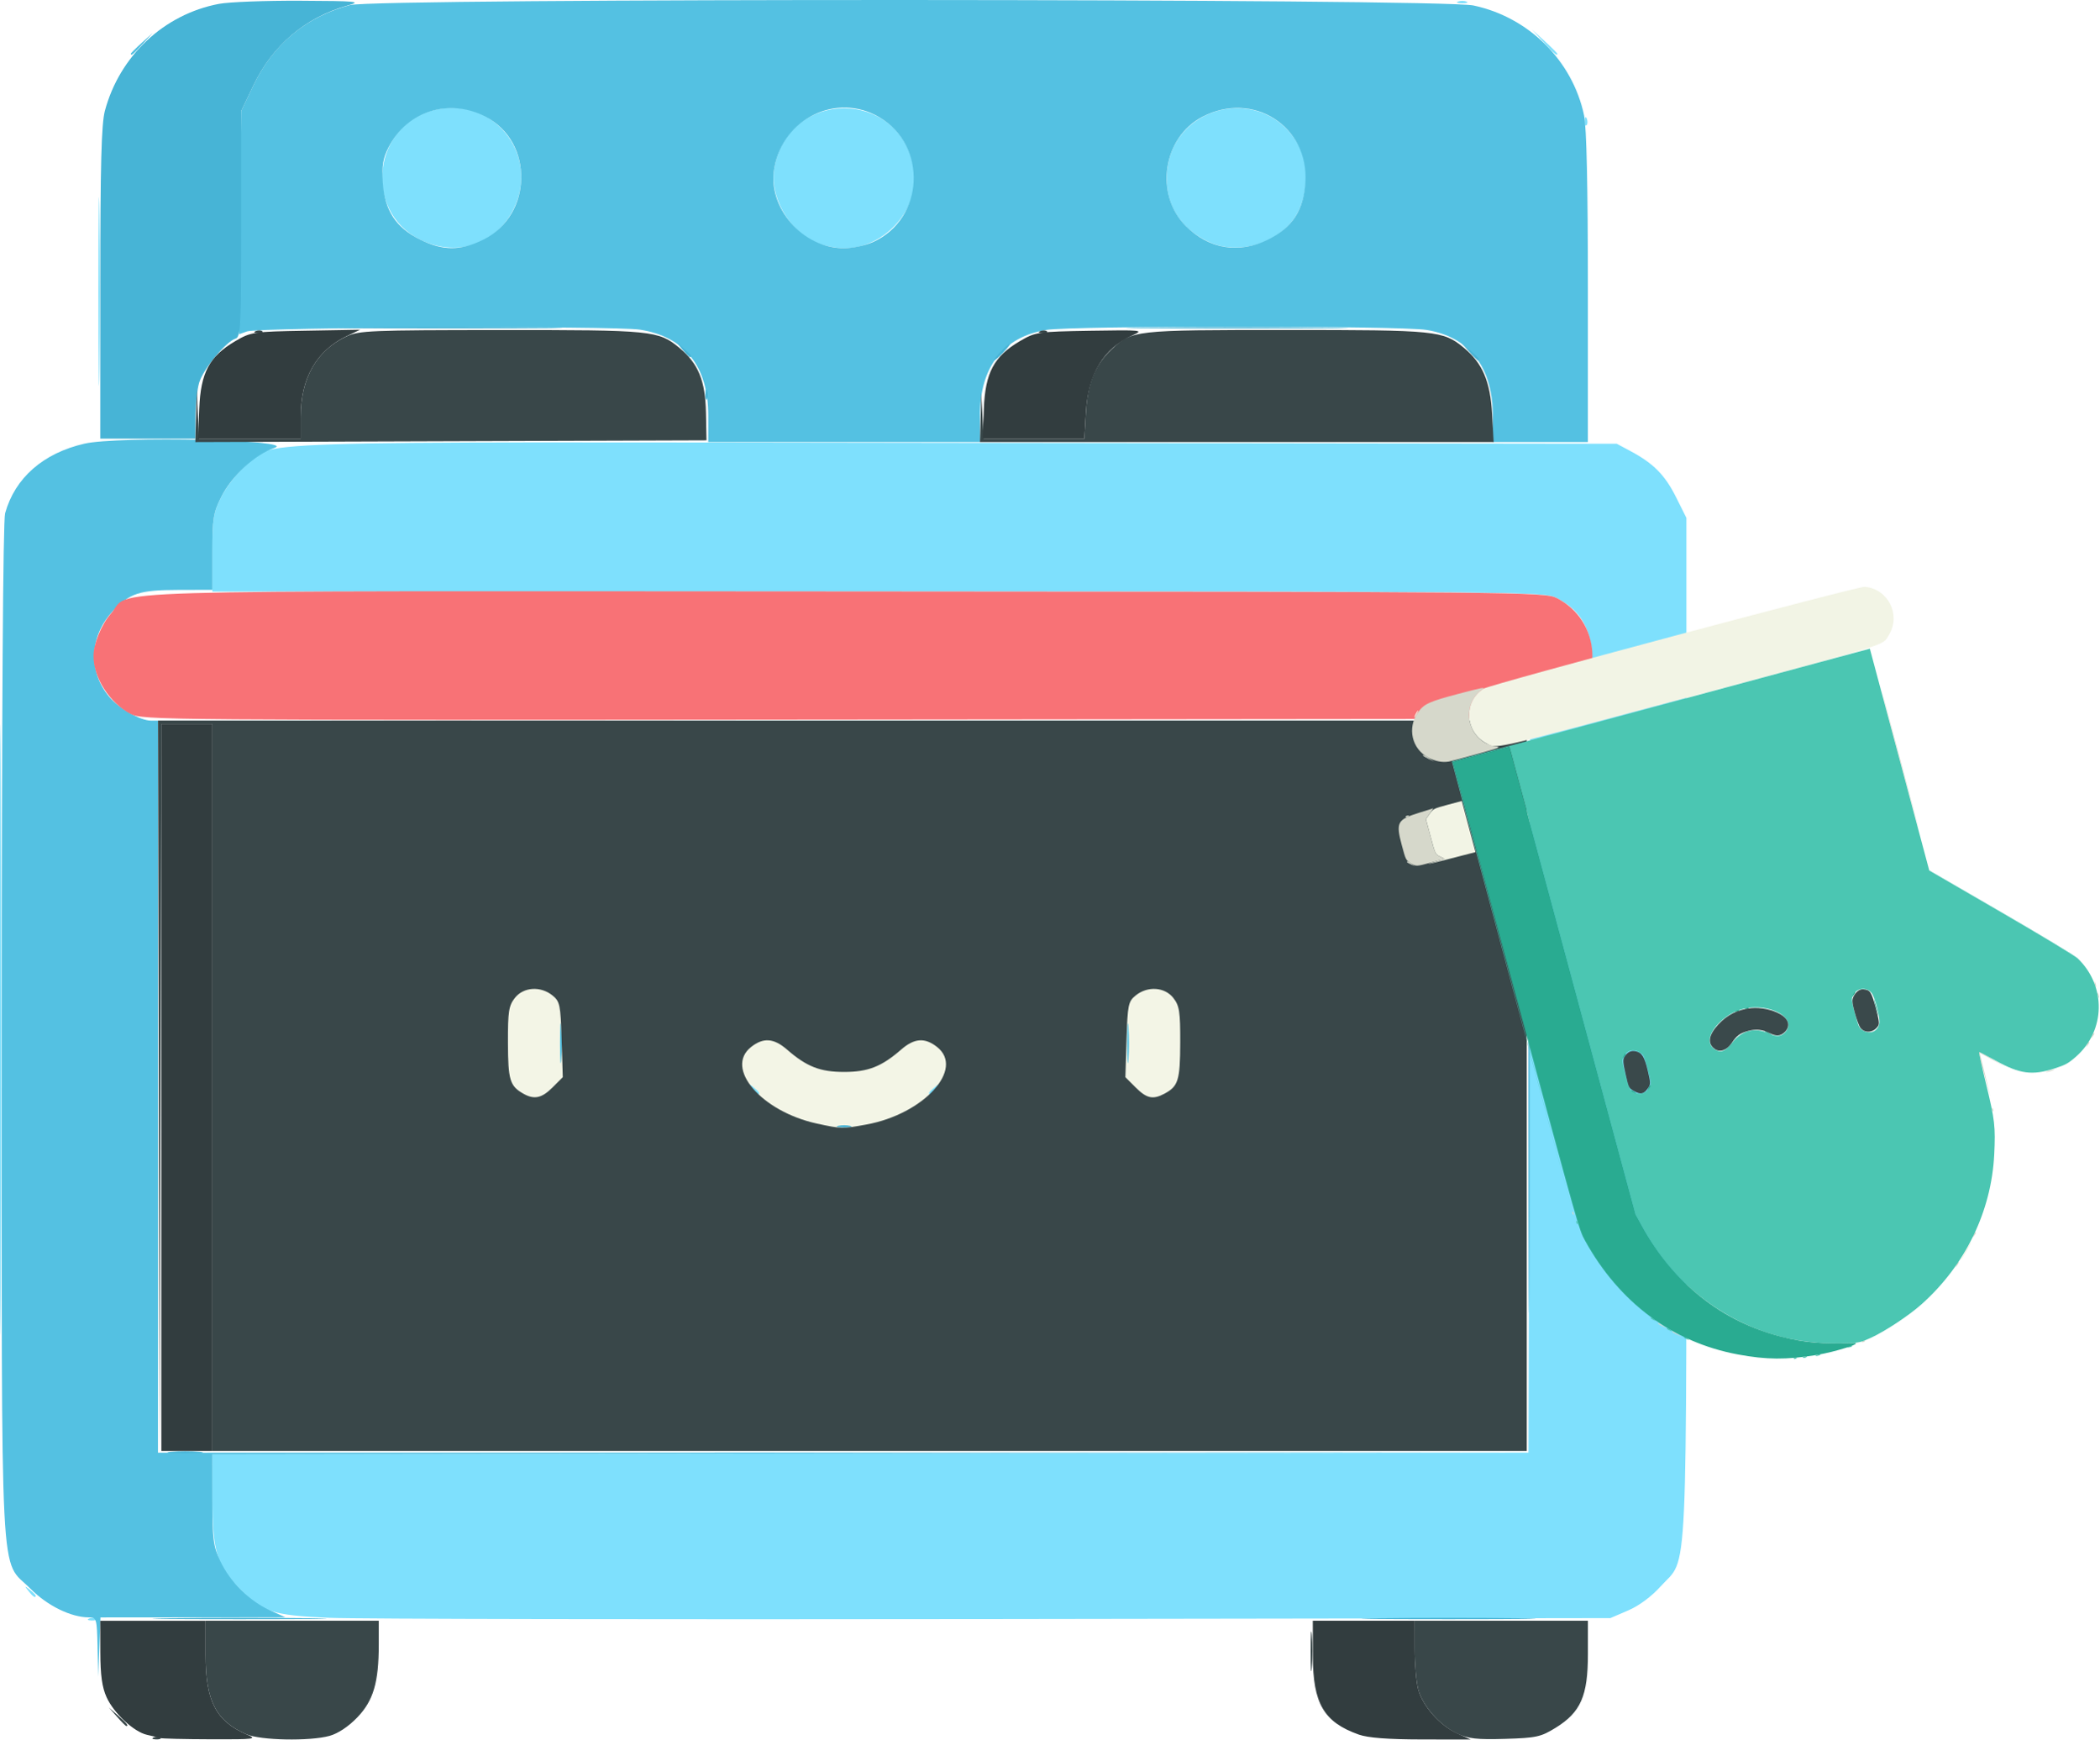
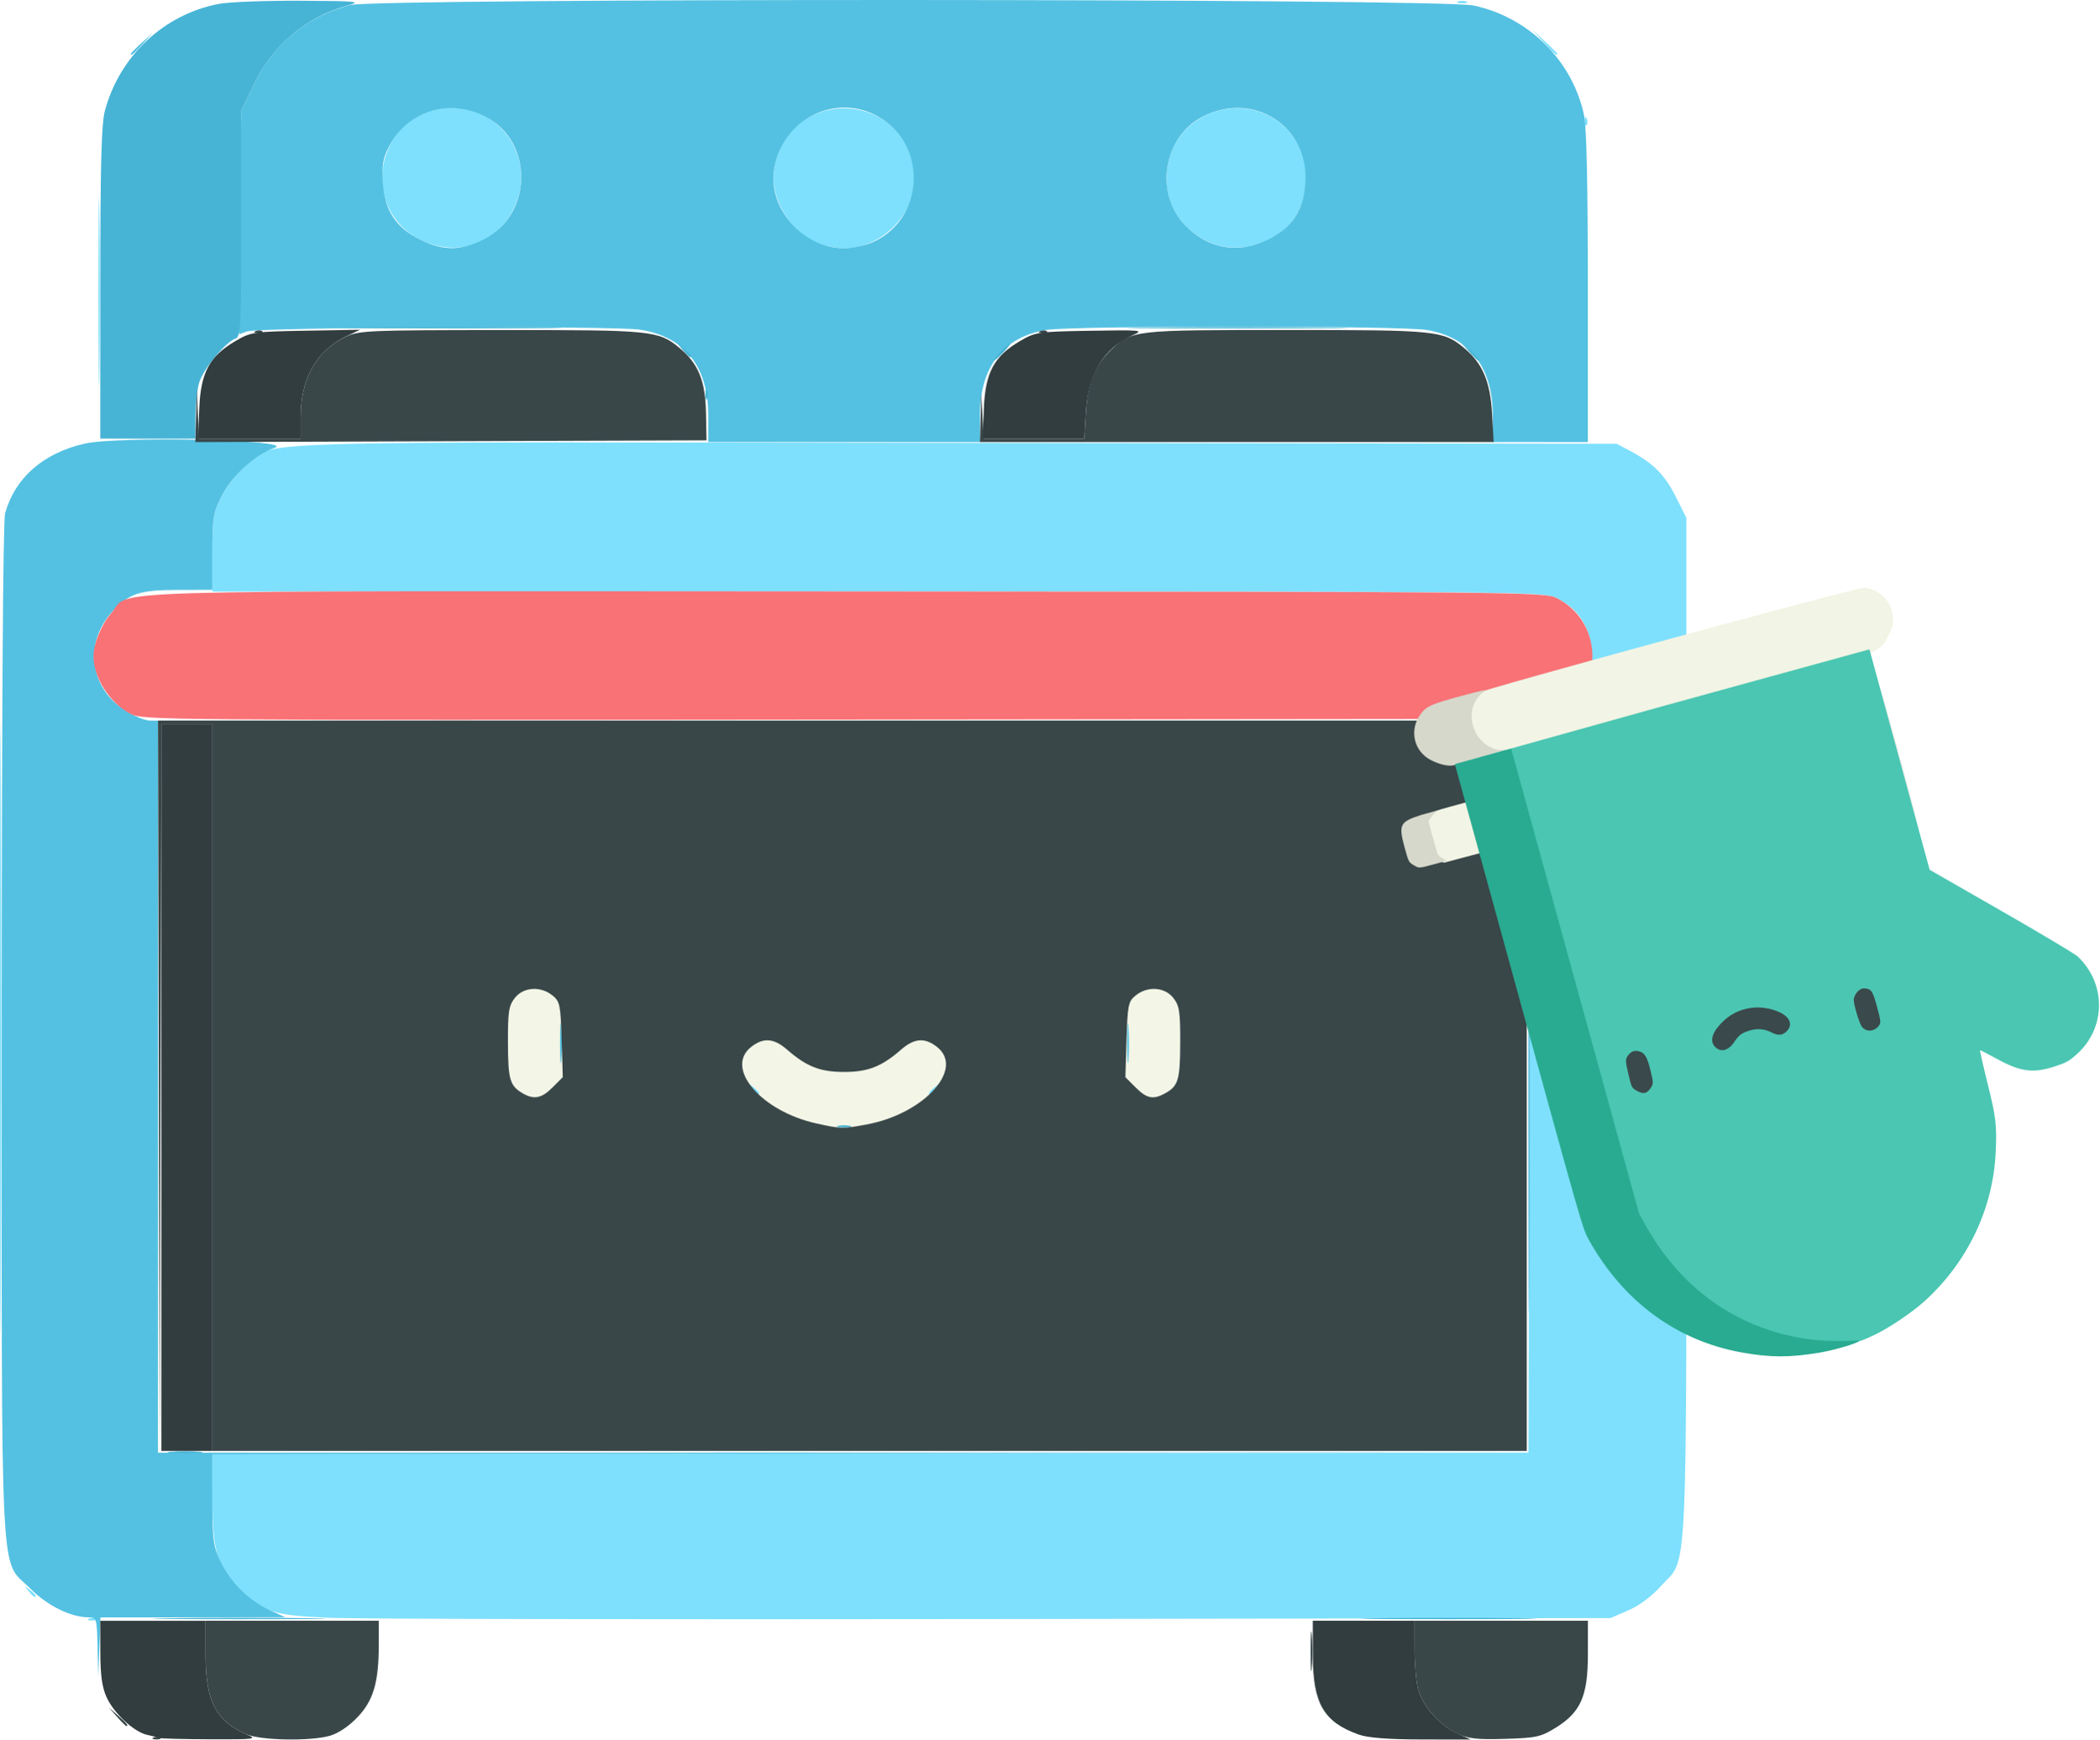
<svg xmlns="http://www.w3.org/2000/svg" width="163.522mm" height="135.49mm" viewBox="0 0 163.522 135.49" version="1.1" id="svg4904">
  <defs id="defs4901" />
  <g id="layer1" transform="translate(1.2363,-104.7843)">
    <g id="g16763" transform="translate(216.0836,24.23314)">
      <rect style="fill:#f3f5e6;fill-opacity:1;stroke-width:0.173" id="rect16899" width="73.144" height="38.02" x="-190.885" y="142.323" />
      <path style="fill:#7ee0fd;stroke-width:0.265" d="m -210.355,206.612 c 0.191,-0.076 0.419,-0.067 0.507,0.021 0.088,0.088 -0.068,0.15 -0.347,0.139 -0.308,-0.013 -0.371,-0.075 -0.16,-0.16 z m 18.703,-0.049 c -4.456,-0.19 -5.258,-0.455 -7.063,-2.328 -1.719,-1.783 -2.053,-2.903 -2.059,-6.901 l -0.006,-3.505 51.263,-0.067 51.263,-0.067 0.067,-28.476 0.067,-28.476 0.854,-0.171 c 2.795,-0.559 4.527,-3.432 3.788,-6.282 -0.385,-1.485 -1.16,-2.433 -2.583,-3.163 -0.955,-0.49 -2.386,-0.503 -52.851,-0.503 h -51.869 v -2.991 c 0,-2.686 0.07,-3.131 0.684,-4.363 0.376,-0.755 1.219,-1.843 1.873,-2.419 2.31,-2.033 -2.305,-1.883 55.265,-1.806 l 51.584,0.069 1.089,0.583 c 1.773,0.949 2.668,1.855 3.526,3.571 l 0.809,1.619 v 39.73 c 0,44.581 0.161,41.087 -2.001,43.491 -0.716,0.797 -1.685,1.515 -2.539,1.882 l -1.38,0.594 -47.906,0.074 c -26.348,0.041 -49.692,-0.003 -51.875,-0.096 z m -23.449,-2.086 c -0.329,-0.42 -0.32,-0.429 0.1,-0.1 0.255,0.2 0.463,0.408 0.463,0.463 0,0.218 -0.217,0.078 -0.563,-0.363 z m -2.219,-43.722 c 0,-21.173 0.031,-29.835 0.07,-19.248 0.038,10.587 0.038,27.91 0,38.497 -0.038,10.587 -0.07,1.925 -0.07,-19.248 z m 58.575,4.564 c -0.329,-0.42 -0.32,-0.429 0.1,-0.1 0.441,0.346 0.581,0.563 0.363,0.563 -0.055,0 -0.263,-0.208 -0.463,-0.463 z m 13.792,0.363 c 0,-0.055 0.208,-0.263 0.463,-0.463 0.42,-0.329 0.429,-0.32 0.1,0.1 -0.346,0.441 -0.563,0.581 -0.563,0.363 z m -64.701,-62.474 c 6e-5,-6.548 0.035,-9.189 0.076,-5.869 0.042,3.321 0.042,8.678 -1.1e-4,11.906 -0.042,3.228 -0.076,0.511 -0.076,-6.037 z m 25.048,-4.001 c -4.512,-2.249 -3.652,-9.07 1.277,-10.127 4.699,-1.008 8.242,3.893 5.841,8.079 -1.461,2.548 -4.411,3.396 -7.118,2.047 z m 30.771,0.193 c -2.097,-0.953 -3.562,-3.621 -3.168,-5.772 1.133,-6.193 9.738,-6.193 10.871,0 0.563,3.077 -2.202,6.262 -5.436,6.262 -0.655,0 -1.675,-0.22 -2.268,-0.489 z m 30.71,0.004 c -2.122,-0.973 -3.307,-2.74 -3.307,-4.927 0,-5.819 7.705,-7.637 10.354,-2.444 0.774,1.518 0.613,3.954 -0.359,5.423 -1.383,2.09 -4.438,2.98 -6.688,1.948 z m 29.257,-9.447 c 0.013,-0.308 0.075,-0.371 0.16,-0.16 0.076,0.191 0.067,0.419 -0.021,0.507 -0.088,0.088 -0.15,-0.068 -0.139,-0.347 z m -3.21,-6.13 -0.912,-0.992 0.992,0.912 c 0.546,0.501 0.992,0.948 0.992,0.992 0,0.202 -0.224,0.012 -1.073,-0.912 z m -6.666,-3.152 c 0.182,-0.073 0.48,-0.073 0.661,0 0.182,0.073 0.033,0.133 -0.331,0.133 -0.364,0 -0.513,-0.06 -0.331,-0.133 z" id="path16775" />
      <path style="fill:#54c1e2;stroke-width:0.265" d="m -209.721,208.843 c -0.052,-2.23 -0.077,-2.315 -0.669,-2.315 -1.393,0 -3.231,-0.9 -4.552,-2.229 -2.433,-2.447 -2.242,1.246 -2.241,-43.508 9.4e-4,-24.919 0.097,-39.669 0.261,-40.262 0.765,-2.754 2.963,-4.683 6.182,-5.423 2.639,-0.607 16.657,-0.297 14.808,0.328 -1.522,0.514 -3.347,2.196 -4.165,3.837 -0.611,1.226 -0.684,1.682 -0.684,4.297 l -1.9e-4,2.925 -2.712,0.007 c -2.951,0.008 -3.713,0.254 -5.013,1.623 -1.85,1.948 -1.974,4.719 -0.301,6.708 0.761,0.904 2.423,1.849 3.253,1.849 h 0.54 l -3e-5,28.509 -2e-5,28.509 53.247,-0.006 53.247,-0.006 -51.131,0.073 -51.131,0.073 0.003,3.505 c 0.002,3.136 0.069,3.644 0.63,4.828 0.763,1.609 2.267,3.094 3.865,3.816 l 1.191,0.538 -7.2,0.006 -7.2,0.006 -0.088,2.315 -0.088,2.315 -0.054,-2.315 z m 36.024,-47.03 c 0,-1.382 0.045,-1.948 0.099,-1.257 0.054,0.691 0.054,1.822 0,2.514 -0.054,0.691 -0.099,0.126 -0.099,-1.257 z m 44.185,0 c 0,-1.382 0.045,-1.948 0.099,-1.257 0.054,0.691 0.054,1.822 0,2.514 -0.054,0.691 -0.099,0.126 -0.099,-1.257 z m -32.639,-48.918 c 0,-3.812 -1.845,-6.126 -5.315,-6.666 -2.049,-0.319 -29.687,-0.194 -30.619,0.138 l -0.612,0.218 0.083,-8.7 0.083,-8.7 0.949,-1.984 c 1.533,-3.206 4.098,-5.34 7.517,-6.254 2.038,-0.545 84.938,-0.518 87.519,0.029 4.313,0.914 7.72,4.293 8.624,8.553 0.195,0.921 0.297,5.531 0.297,13.428 v 12.026 h -3.704 -3.704 v -2.069 c 0,-3.771 -1.816,-6.117 -5.159,-6.664 -2.078,-0.34 -27.556,-0.34 -29.633,0 -3.343,0.547 -5.159,2.893 -5.159,6.664 v 2.069 h -10.583 -10.583 z m -17.503,-13.686 c 3.838,-1.913 3.941,-7.599 0.173,-9.563 -2.847,-1.484 -6.129,-0.45 -7.576,2.386 -0.431,0.844 -0.527,1.433 -0.445,2.722 0.139,2.18 1.003,3.509 2.896,4.452 1.79,0.892 3.167,0.893 4.952,0.003 z m 30.354,0.19 c 3.985,-1.81 4.261,-7.502 0.471,-9.723 -3.304,-1.936 -7.466,0.075 -8.174,3.95 -0.563,3.077 2.202,6.262 5.436,6.262 0.655,0 1.675,-0.22 2.268,-0.489 z m 30.771,-0.193 c 1.893,-0.943 2.757,-2.272 2.896,-4.452 0.279,-4.385 -4.081,-7.161 -8.021,-5.108 -3.077,1.604 -3.752,6.044 -1.294,8.506 1.805,1.807 4.139,2.19 6.419,1.054 z m -88.601,-14.47 c 0,-0.046 0.387,-0.432 0.86,-0.86 l 0.86,-0.777 -0.777,0.86 c -0.724,0.802 -0.943,0.982 -0.943,0.777 z" id="path16773" />
      <path style="fill:#f87276;stroke-width:0.265" d="m -207.164,136.148 c -1.628,-0.862 -2.873,-2.811 -2.873,-4.497 0,-0.967 0.62,-2.47 1.374,-3.328 1.659,-1.889 -3.48,-1.735 57.01,-1.708 52.855,0.024 54.675,0.041 55.609,0.52 3.457,1.773 3.74,6.549 0.515,8.684 l -1.098,0.726 -54.788,0.056 c -53.589,0.054 -54.809,0.044 -55.748,-0.453 z" id="path16771" />
      <path style="fill:#47b4d6;stroke-width:0.265" d="m -204.153,206.594 c 3.02,-0.043 7.961,-0.043 10.98,0 3.02,0.042 0.549,0.077 -5.49,0.077 -6.039,0 -8.51,-0.035 -5.49,-0.077 z m 94.192,0 c 3.02,-0.043 7.961,-0.043 10.98,0 3.02,0.042 0.549,0.077 -5.49,0.077 -6.039,0 -8.51,-0.035 -5.49,-0.077 z m -94.059,-12.96 c 0.618,-0.056 1.63,-0.056 2.249,0 0.618,0.056 0.112,0.101 -1.124,0.101 -1.237,0 -1.743,-0.046 -1.124,-0.101 z m 105.763,-28.514 c 1.3e-5,-15.716 0.032,-22.107 0.071,-14.201 0.039,7.906 0.039,20.764 -2.1e-5,28.575 -0.039,7.811 -0.071,1.342 -0.071,-14.374 z m -53.772,3.125 c 0.255,-0.067 0.671,-0.067 0.926,0 0.255,0.067 0.046,0.121 -0.463,0.121 -0.509,0 -0.718,-0.054 -0.463,-0.121 z m -57.478,-65.633 c 0.002,-9.263 0.086,-12.415 0.357,-13.428 1.145,-4.28 4.6,-7.519 8.89,-8.332 0.773,-0.147 3.622,-0.256 6.331,-0.243 4.429,0.021 4.805,0.057 3.734,0.355 -3.319,0.925 -5.879,3.087 -7.385,6.235 l -0.949,1.984 v 8.8 c 0,7.962 -0.042,8.814 -0.439,8.94 -0.775,0.246 -2.555,2.413 -2.847,3.465 -0.156,0.561 -0.284,1.764 -0.285,2.674 l -0.001,1.654 h -3.704 -3.704 l 0.003,-12.105 z m 47.134,8.665 c 0,-0.364 0.06,-0.513 0.133,-0.331 0.073,0.182 0.073,0.48 0,0.661 -0.073,0.182 -0.133,0.033 -0.133,-0.331 z m 22.977,-3.307 c 0.342,-0.364 0.681,-0.661 0.754,-0.661 0.073,0 -0.147,0.298 -0.489,0.661 -0.342,0.364 -0.681,0.661 -0.754,0.661 -0.073,0 0.147,-0.298 0.489,-0.661 z m 36.492,-0.066 -0.641,-0.728 0.728,0.641 c 0.68,0.6 0.849,0.814 0.641,0.814 -0.047,0 -0.375,-0.327 -0.728,-0.728 z m -61.256,-0.132 -0.504,-0.595 0.595,0.504 c 0.559,0.474 0.716,0.687 0.504,0.687 -0.05,0 -0.318,-0.268 -0.595,-0.595 z m -25.176,-1.72 c 3.893,-0.041 10.263,-0.041 14.155,0 3.893,0.041 0.708,0.075 -7.078,0.075 -7.785,0 -10.97,-0.034 -7.078,-0.075 z m 61.402,-3e-5 c 3.903,-0.041 10.213,-0.041 14.023,7e-5 3.81,0.041 0.616,0.075 -7.096,0.075 -7.713,-5e-5 -10.83,-0.034 -6.927,-0.075 z" id="path16769" />
      <path style="fill:#394749;stroke-width:0.265" d="m -205.327,215.872 c 0.191,-0.076 0.419,-0.067 0.507,0.021 0.088,0.088 -0.068,0.15 -0.347,0.139 -0.308,-0.013 -0.371,-0.075 -0.16,-0.16 z m 7.195,-0.241 c -2.37,-1.028 -3.177,-2.598 -3.177,-6.183 v -2.656 h 6.747 6.747 v 1.839 c 0,2.967 -0.419,4.388 -1.681,5.697 -0.681,0.707 -1.5,1.25 -2.156,1.43 -1.554,0.427 -5.375,0.351 -6.48,-0.128 z m 94.32,-0.057 c -1.341,-0.628 -2.666,-2.124 -3.025,-3.417 -0.153,-0.55 -0.278,-1.982 -0.279,-3.182 l -0.001,-2.183 h 6.747 6.747 v 2.604 c 0,3.248 -0.555,4.517 -2.505,5.725 -1.158,0.717 -1.514,0.796 -3.948,0.869 -2.182,0.066 -2.871,-0.011 -3.736,-0.416 z m -104.396,-1.308 -0.641,-0.728 0.728,0.641 c 0.68,0.6 0.849,0.814 0.641,0.814 -0.047,0 -0.375,-0.327 -0.728,-0.728 z m 92.984,-5.093 c 0,-1.382 0.045,-1.948 0.099,-1.257 0.054,0.691 0.054,1.822 0,2.514 -0.054,0.691 -0.099,0.126 -0.099,-1.257 z m -89.724,-43.987 -0.065,-28.509 h 53.314 53.314 v 28.443 28.443 h -51.197 -51.197 v -28.31 -28.31 h -1.983 -1.983 l -0.069,28.377 -0.069,28.377 z m 55.118,2.954 c 4.48,-0.821 7.678,-4.333 5.503,-6.043 -0.952,-0.749 -1.77,-0.688 -2.799,0.209 -1.521,1.325 -2.578,1.739 -4.441,1.739 -1.863,0 -2.92,-0.414 -4.441,-1.739 -1.03,-0.897 -1.847,-0.958 -2.799,-0.209 -2.1,1.652 0.795,5.025 5.124,5.969 1.887,0.412 2,0.414 3.854,0.074 z m -24.448,-2.89 0.797,-0.797 -0.089,-2.931 c -0.083,-2.707 -0.137,-2.97 -0.714,-3.437 -0.925,-0.748 -2.257,-0.661 -2.928,0.192 -0.478,0.608 -0.547,1.057 -0.54,3.506 0.009,2.884 0.149,3.352 1.182,3.944 0.857,0.492 1.446,0.369 2.293,-0.477 z m 47.665,0.489 c 1.078,-0.574 1.222,-1.038 1.231,-3.956 0.007,-2.448 -0.062,-2.898 -0.54,-3.506 -0.671,-0.853 -2.003,-0.94 -2.928,-0.192 -0.577,0.467 -0.631,0.73 -0.714,3.437 l -0.089,2.931 0.797,0.797 c 0.862,0.862 1.346,0.967 2.244,0.489 z m -75.437,-52.806 0.053,-2.052 0.091,1.918 0.091,1.918 h 3.957 3.957 v -1.687 c 0,-3.012 1.243,-5.197 3.572,-6.277 0.976,-0.453 1.905,-0.491 12.008,-0.497 11.805,-0.006 12.291,0.042 13.914,1.38 1.482,1.222 2.033,2.562 2.082,5.067 l 0.042,2.146 -19.91,0.068 -19.91,0.068 z m 61.118,0.131 0.052,-1.918 0.092,1.786 0.093,1.786 h 3.923 3.923 l 0.122,-2.051 c 0.135,-2.257 0.712,-3.685 1.972,-4.881 1.601,-1.519 1.743,-1.535 13.611,-1.535 11.74,0 12.235,0.05 13.856,1.386 1.457,1.201 2.063,2.623 2.203,5.163 l 0.12,2.183 h -20.009 -20.009 z m -56.458,-6.729 c 0.191,-0.076 0.419,-0.067 0.507,0.021 0.088,0.088 -0.068,0.15 -0.347,0.139 -0.308,-0.013 -0.371,-0.075 -0.16,-0.16 z m 61.119,0 c 0.191,-0.076 0.419,-0.067 0.507,0.021 0.088,0.088 -0.068,0.15 -0.347,0.139 -0.308,-0.013 -0.371,-0.075 -0.16,-0.16 z" id="path16767" />
      <path style="fill:#323d3f;stroke-width:0.265" d="m -204.881,215.923 c -0.146,-0.049 -0.59,-0.16 -0.987,-0.248 -1.02,-0.225 -2.581,-1.676 -3.149,-2.927 -0.353,-0.777 -0.483,-1.715 -0.488,-3.508 l -0.006,-2.447 h 4.101 4.101 v 2.656 c 0,3.585 0.807,5.155 3.177,6.183 0.882,0.382 0.754,0.4 -2.78,0.39 -2.037,-0.006 -3.823,-0.05 -3.969,-0.099 z m 93.413,-0.265 c -2.739,-0.976 -3.577,-2.414 -3.583,-6.154 l -0.004,-2.712 h 3.969 3.969 l 0.002,2.183 c 7.9e-4,1.201 0.126,2.633 0.279,3.182 0.361,1.301 1.691,2.796 3.025,3.402 l 1.061,0.482 -3.836,-0.006 c -2.609,-0.004 -4.17,-0.125 -4.88,-0.377 z m -93.281,-50.405 v -28.31 h 1.984 1.984 v 28.31 28.31 h -1.984 -1.984 z m 2.95,-52.87 c 0.111,-2.806 0.786,-4.074 2.799,-5.257 1.222,-0.718 1.4,-0.745 5.496,-0.818 l 4.233,-0.076 -1.058,0.507 c -2.344,1.123 -3.572,3.287 -3.572,6.293 v 1.687 h -3.995 -3.995 z m 61.119,0 c 0.111,-2.806 0.786,-4.074 2.799,-5.257 1.223,-0.719 1.395,-0.744 5.496,-0.814 4.039,-0.068 4.191,-0.052 3.307,0.345 -2.271,1.022 -3.47,2.996 -3.65,6.01 l -0.122,2.051 h -3.961 -3.961 z" id="path16765" />
    </g>
    <g id="g5076" transform="matrix(0.4212966,0,0,0.4212966,104.227,-19.24885)">
      <g id="g17443">
-         <g id="g17530" transform="rotate(165,127.1131,413.7079)">
-           <path style="fill:#f2f4e5;stroke-width:0.265" d="m 155.843,432.598 c -4.083,-1.481 -5.167,-6.752 -2.006,-9.753 1.72,-1.632 -0.709,-1.535 38.587,-1.535 39.296,0 36.868,-0.097 38.587,1.535 3.225,3.061 2.001,8.55 -2.186,9.804 -1.468,0.44 -71.764,0.391 -72.982,-0.051 z m 86.059,-1.234 c 0.263,-0.291 0.538,-0.529 0.611,-0.529 0.073,0 -0.083,0.238 -0.347,0.529 -0.263,0.291 -0.538,0.529 -0.611,0.529 -0.073,0 0.083,-0.238 0.347,-0.529 z m -0.017,-8.533 -0.777,-0.86 0.86,0.777 c 0.473,0.427 0.86,0.814 0.86,0.86 0,0.204 -0.218,0.025 -0.943,-0.777 z m -3.82,-14.089 v -4.895 l 5.49,0.055 c 3.02,0.03 4.328,0.094 2.907,0.142 l -2.583,0.086 0.731,0.629 c 0.727,0.625 0.731,0.648 0.731,3.988 v 3.359 l -0.916,0.765 c -0.88,0.734 -1.024,0.765 -3.638,0.765 h -2.722 z m 10.269,4.714 c 0.191,-0.076 0.419,-0.067 0.507,0.021 0.088,0.088 -0.068,0.15 -0.347,0.139 -0.308,-0.013 -0.371,-0.075 -0.16,-0.16 z m 1.744,-8.617 -0.504,-0.595 0.595,0.504 c 0.327,0.277 0.595,0.545 0.595,0.595 0,0.212 -0.213,0.055 -0.687,-0.504 z m -80.673,-95.713 c 0.717,-0.728 1.363,-1.323 1.435,-1.323 0.073,0 -0.454,0.595 -1.171,1.323 -0.717,0.728 -1.363,1.323 -1.435,1.323 -0.073,0 0.454,-0.595 1.171,-1.323 z" id="path5086" />
-           <path style="fill:#d6d8cb;stroke-width:0.265" d="m 229.006,432.598 c 4.942,-1.792 5.153,-8.777 0.328,-10.867 -0.876,-0.379 -0.669,-0.403 3.836,-0.442 2.619,-0.022 5.001,-0.02 5.292,0.005 1.212,0.104 2.405,0.677 3.487,1.675 2.561,2.36 2.413,6.345 -0.319,8.597 -1.487,1.226 -2.462,1.388 -8.226,1.366 -4.376,-0.017 -5.116,-0.073 -4.398,-0.333 z m -71.248,-32.587 c -2e-5,-11.787 0.033,-16.648 0.072,-10.802 0.04,5.846 0.04,15.49 4e-5,21.431 -0.04,5.941 -0.072,1.157 -0.072,-10.63 z m 86.657,12.888 0.926,-0.791 v -3.359 c 0,-3.353 -0.001,-3.36 -0.742,-3.998 l -0.742,-0.639 h 2.743 c 2.716,0 2.751,0.008 3.52,0.811 0.762,0.795 0.777,0.868 0.777,3.663 0,4.389 -0.397,4.817 -4.63,4.991 l -2.778,0.114 z M 133.607,350.533 c 0.005,-0.437 0.065,-0.583 0.132,-0.326 0.067,0.257 0.063,0.615 -0.01,0.794 -0.072,0.179 -0.127,-0.032 -0.122,-0.468 z m 0,-2.117 c 0.005,-0.437 0.065,-0.583 0.132,-0.326 0.067,0.257 0.063,0.615 -0.01,0.794 -0.072,0.179 -0.127,-0.032 -0.122,-0.468 z m 22.034,-6.284 -1.845,-1.918 1.911,1.838 1.911,1.838 0.08,-4.219 0.08,-4.219 0.059,4.299 c 0.032,2.365 -0.034,4.299 -0.147,4.299 -0.113,0 -1.036,-0.863 -2.051,-1.918 z m -19.44,-0.298 c 0,-0.055 0.208,-0.263 0.463,-0.463 0.42,-0.329 0.429,-0.32 0.1,0.1 -0.346,0.441 -0.563,0.581 -0.563,0.363 z m 1.323,-1.323 c 0,-0.055 0.208,-0.263 0.463,-0.463 0.42,-0.329 0.429,-0.32 0.1,0.1 -0.346,0.441 -0.563,0.581 -0.563,0.363 z m 7.743,-3.265 c 0.402,-0.061 0.998,-0.059 1.323,0.004 0.325,0.063 -0.004,0.113 -0.731,0.111 -0.728,-0.002 -0.994,-0.053 -0.592,-0.114 z m 92.555,-2.61 c 0.013,-0.308 0.075,-0.371 0.16,-0.16 0.076,0.191 0.067,0.419 -0.021,0.507 -0.088,0.088 -0.15,-0.068 -0.139,-0.347 z m -79.904,-1.587 c 0.013,-0.308 0.075,-0.371 0.16,-0.16 0.076,0.191 0.067,0.419 -0.021,0.507 -0.088,0.088 -0.15,-0.068 -0.139,-0.347 z m 8.975,-21.112 c 0,-0.055 0.208,-0.263 0.463,-0.463 0.42,-0.329 0.429,-0.32 0.1,0.1 -0.346,0.441 -0.563,0.581 -0.563,0.363 z m 60.305,-1.686 -0.641,-0.728 0.728,0.641 c 0.4,0.353 0.728,0.68 0.728,0.728 0,0.207 -0.214,0.039 -0.814,-0.641 z m -2.117,-2.117 -0.641,-0.728 0.728,0.641 c 0.4,0.353 0.728,0.68 0.728,0.728 0,0.208 -0.214,0.039 -0.814,-0.641 z m -53.69,-0.695 c 0,-0.055 0.208,-0.263 0.463,-0.463 0.42,-0.329 0.429,-0.32 0.1,0.1 -0.346,0.441 -0.563,0.581 -0.563,0.363 z m 20.588,-9.606 c 0.191,-0.076 0.419,-0.067 0.507,0.021 0.088,0.088 -0.068,0.15 -0.347,0.139 -0.308,-0.013 -0.371,-0.075 -0.16,-0.16 z" id="path5084" />
-           <path style="fill:#4bc6b2;stroke-width:0.265" d="m 157.897,400.084 v -21.227 l -10.816,-10.855 c -5.949,-5.97 -11.107,-11.331 -11.462,-11.913 -3.844,-6.298 -1.575,-14.265 4.986,-17.507 1.688,-0.834 2.241,-0.97 4.401,-1.083 4.291,-0.224 6.479,0.684 10.109,4.195 1.34,1.296 2.5,2.357 2.578,2.357 0.078,0 0.203,-2.768 0.279,-6.152 0.149,-6.681 0.348,-8.012 1.924,-12.901 3.23,-10.02 10.529,-18.429 20.196,-23.27 2.797,-1.401 7.707,-3.044 10.538,-3.527 1.948,-0.332 2.387,-0.324 4.233,0.078 7.88,1.717 14.447,5.158 19.877,10.414 5.73,5.547 9.436,12.14 11.474,20.409 l 0.587,2.381 0.082,44.781 0.082,44.781 h 5.417 5.417 l 0.068,-42.995 0.068,-42.995 -10e-4,43.061 -0.001,43.061 -40.018,0.067 -40.018,0.067 z m 43.834,-37.892 c 3.143,-1.411 4.409,-3.543 2.995,-5.047 -0.876,-0.932 -1.768,-0.831 -3.385,0.384 -2.36,1.773 -4.855,1.722 -7.036,-0.144 -1.217,-1.042 -2.157,-1.146 -3.168,-0.35 -1.462,1.15 -0.636,3.188 1.892,4.669 2.705,1.585 5.862,1.763 8.701,0.489 z m -24.375,-1.858 c 0.608,-0.608 0.649,-0.829 0.649,-3.452 0,-2.622 -0.042,-2.844 -0.649,-3.452 -1.043,-1.043 -2.54,-0.843 -3.197,0.428 -0.467,0.903 -0.53,4.934 -0.092,5.895 0.588,1.291 2.28,1.59 3.289,0.581 z m 43.921,0 c 0.608,-0.608 0.649,-0.829 0.649,-3.452 0,-2.622 -0.042,-2.844 -0.649,-3.452 -0.409,-0.409 -0.952,-0.649 -1.467,-0.649 -0.516,0 -1.058,0.24 -1.467,0.649 -0.606,0.606 -0.649,0.832 -0.649,3.404 0,2.623 0.033,2.787 0.698,3.452 0.897,0.897 2.019,0.916 2.886,0.048 z m 16.281,-27.551 c 0.013,-0.308 0.075,-0.371 0.16,-0.16 0.076,0.191 0.067,0.419 -0.021,0.507 -0.088,0.088 -0.15,-0.068 -0.139,-0.347 z m -9.05,-20.946 c -0.329,-0.42 -0.32,-0.429 0.1,-0.1 0.441,0.346 0.581,0.563 0.363,0.563 -0.055,0 -0.263,-0.208 -0.463,-0.463 z m -2.381,-2.646 c -0.329,-0.42 -0.32,-0.429 0.1,-0.1 0.441,0.346 0.581,0.563 0.363,0.563 -0.055,0 -0.263,-0.208 -0.463,-0.463 z m -2.646,-2.381 c -0.329,-0.42 -0.32,-0.429 0.1,-0.1 0.441,0.346 0.581,0.563 0.363,0.563 -0.055,0 -0.263,-0.208 -0.463,-0.463 z m -18.537,-8.714 c 0.191,-0.076 0.419,-0.067 0.507,0.021 0.088,0.088 -0.068,0.15 -0.347,0.139 -0.308,-0.013 -0.371,-0.075 -0.16,-0.16 z m -1.869,-0.259 c 0.182,-0.073 0.48,-0.073 0.661,0 0.182,0.073 0.033,0.133 -0.331,0.133 -0.364,0 -0.513,-0.06 -0.331,-0.133 z m -8.594,-0.273 c 0.257,-0.067 0.615,-0.063 0.794,0.01 0.179,0.072 -0.032,0.127 -0.468,0.122 -0.437,-0.005 -0.583,-0.065 -0.326,-0.132 z m 6.085,0 c 0.257,-0.067 0.615,-0.063 0.794,0.01 0.179,0.072 -0.032,0.127 -0.468,0.122 -0.437,-0.005 -0.583,-0.065 -0.326,-0.132 z" id="path5082" />
-           <path style="fill:#29ab91;stroke-width:0.265" d="m 226.882,376.264 -0.082,-44.781 -0.587,-2.381 c -2.893,-11.741 -9.662,-20.872 -19.597,-26.435 -3.898,-2.183 -6.946,-3.292 -12.604,-4.59 -1.925,-0.442 3.678,-0.713 7.249,-0.351 5.603,0.568 9.132,1.542 13.979,3.858 11.077,5.294 18.69,14.922 21.844,27.626 0.563,2.268 0.564,2.371 0.647,47.053 l 0.082,44.781 h -5.424 -5.424 z m -30.158,-13.338 c 0.182,-0.073 0.48,-0.073 0.661,0 0.182,0.073 0.033,0.133 -0.331,0.133 -0.364,0 -0.513,-0.06 -0.331,-0.133 z m 1.852,0 c 0.182,-0.073 0.48,-0.073 0.661,0 0.182,0.073 0.033,0.133 -0.331,0.133 -0.364,0 -0.513,-0.06 -0.331,-0.133 z m -21.63,-2.306 c 0,-0.055 0.208,-0.263 0.463,-0.463 0.42,-0.329 0.429,-0.32 0.1,0.1 -0.346,0.441 -0.563,0.581 -0.563,0.363 z m 43.921,0 c 0,-0.055 0.208,-0.263 0.463,-0.463 0.42,-0.329 0.429,-0.32 0.1,0.1 -0.346,0.441 -0.563,0.581 -0.563,0.363 z m -46.999,-3.737 c 8e-4,-1.455 0.045,-2.017 0.099,-1.248 0.054,0.769 0.053,1.959 -0.001,2.646 -0.054,0.686 -0.098,0.057 -0.098,-1.398 z m 20.383,0.595 -0.504,-0.595 0.595,0.504 c 0.559,0.474 0.716,0.687 0.504,0.687 -0.05,0 -0.318,-0.268 -0.595,-0.595 z m 23.705,-3.738 c 0,-0.055 0.208,-0.263 0.463,-0.463 0.42,-0.329 0.429,-0.32 0.1,0.1 -0.346,0.441 -0.563,0.581 -0.563,0.363 z m 3.141,-0.363 c -0.329,-0.42 -0.32,-0.429 0.1,-0.1 0.255,0.2 0.463,0.408 0.463,0.463 0,0.218 -0.217,0.078 -0.563,-0.363 z" id="path5080" />
-           <path style="fill:#3a494b;stroke-width:0.265" d="m 196.321,362.802 c -1.763,-0.288 -3.741,-1.284 -4.946,-2.489 -1.33,-1.33 -1.263,-2.714 0.169,-3.454 0.901,-0.466 1.658,-0.305 2.601,0.552 1.081,0.983 2.273,1.456 3.674,1.456 1.651,0 2.359,-0.267 3.602,-1.358 1.231,-1.081 2.588,-1.183 3.342,-0.253 1.067,1.318 0.435,2.78 -1.815,4.196 -2.075,1.307 -4.221,1.744 -6.626,1.35 z m -20.962,-2.009 c -1.184,-0.427 -1.323,-0.839 -1.323,-3.911 0,-2.488 0.074,-3.026 0.463,-3.367 1.111,-0.975 2.649,-0.737 3.212,0.498 0.162,0.355 0.294,1.704 0.294,2.999 0,2.071 -0.072,2.433 -0.595,3.009 -0.643,0.708 -1.419,1 -2.051,0.772 z m 43.661,-0.151 c -1.092,-0.549 -1.354,-1.397 -1.271,-4.113 0.071,-2.336 0.116,-2.505 0.818,-3.109 0.983,-0.845 1.645,-0.805 2.61,0.16 0.796,0.796 0.798,0.804 0.707,3.433 -0.076,2.216 -0.175,2.716 -0.62,3.143 -0.741,0.712 -1.478,0.872 -2.244,0.486 z" id="path5078" />
+         <g id="g84" transform="matrix(-0.2540405,0.06938674,-0.06938674,-0.2540405,159.8204,524.6039)">
+           <path style="fill:#f2f4e5" d="m 118.239,510.665 c -15.433,-5.597 -19.53,-25.52 -7.58,-36.862 6.499,-6.168 -1.746,-14.513 146.775,-14.513 148.521,0 148.052,12.077 154.551,18.245 12.189,11.569 4.452,28.581 -11.374,33.323 -5.55,1.663 -277.767,1.476 -282.371,-0.193 z M 426.691,420.5 V 402 l 26.87,0.209 1.223,0.863 2.763,2.377 c 2.748,2.364 2.763,2.448 2.763,15.073 v 12.696 l -3.462,2.89 C 453.524,438.885 449.167,439 439.288,439 h -12.597 z" id="path94" />
+           <path style="fill:#d6d8cb" d="m 394.761,510.665 c 18.679,-6.774 18.375,-34.711 0.139,-42.61 -3.311,-1.434 -2.527,-1.524 14.5,-1.67 9.9,-0.085 18.9,-0.077 20,0.018 4.581,0.394 10.188,4.099 14.278,7.869 9.679,8.921 9.12,23.98 -1.206,32.491 -5.622,4.634 -9.304,5.245 -31.089,5.162 -16.538,-0.063 -19.335,-0.275 -16.623,-1.259 z M 125.477,387.5 c -7e-5,-44.55 0.123,-62.921 0.273,-40.825 0.15,22.096 0.15,58.546 1.4e-4,81 C 125.6,450.129 125.477,432.05 125.477,387.5 Z M 453,436.211 l 3.5,-2.992 v -12.696 c 0,-12.671 -0.005,-12.701 -2.806,-15.11 L 451.433,403 h 9.824 c 10.264,0 10.398,0.031 13.306,3.065 2.878,3.003 2.937,3.28 2.937,13.844 0,16.59 -1.501,18.208 -17.5,18.863 l -11.744,0.042 z" id="path92" />
+           <path style="fill:#4bc6b2" d="M 126,387.78 V 307.554 L 85.121,266.527 C 62.638,243.962 43.144,223.7 41.801,221.5 c -14.527,-23.802 -5.951,-53.915 18.845,-66.169 6.38,-3.153 8.47,-3.668 16.635,-4.095 16.217,-0.848 24.488,2.584 38.207,15.856 5.065,4.9 9.45,8.909 9.744,8.909 0.295,0 0.769,-10.463 1.054,-23.25 0.563,-25.251 1.314,-30.282 7.271,-48.761 12.209,-37.872 39.793,-69.654 76.331,-87.95 10.572,-5.294 29.129,-11.505 39.827,-13.331 7.362,-1.256 12.445,-2.159 19.422,-0.639 29.783,6.489 74.937,20.426 95.458,40.293 21.656,20.965 35.664,45.882 43.365,77.138 l 2.217,9 0.311,169.25 L 410.799,467 277.25,467.753 126,468.006 Z" id="path90" />
+           <path style="fill:#29ab91" d="m 386.733,297.75 -0.311,-169.25 -2.217,-9 C 373.271,75.124 347.687,40.613 310.137,19.59 295.404,11.34 283.886,7.145 262.5,2.24 c -7.277,-1.669 13.9,-2.695 27.396,-1.327 21.177,2.147 34.514,5.828 52.833,14.583 41.867,20.007 70.64,56.398 82.56,104.415 2.128,8.57 2.133,8.962 2.444,177.839 L 428.045,467 h -20.5 -20.5 z" id="path88" />
+           <path style="fill:#3a494b" d="m 271.226,246.872 c -6.663,-1.09 -14.138,-4.851 -18.693,-9.406 -5.028,-5.028 -4.772,-10.258 0.638,-13.055 3.404,-1.76 6.267,-1.152 9.829,2.087 4.087,3.717 8.592,5.502 13.885,5.502 6.24,0 8.917,-1.009 13.613,-5.133 4.652,-4.084 9.783,-4.473 12.63,-0.956 4.033,4.981 1.643,10.506 -6.86,15.858 -7.844,4.938 -15.953,6.59 -25.043,5.103 z M 192,239.281 c -4.474,-1.615 -5,-3.171 -5,-14.781 0,-9.405 0.279,-11.435 1.75,-12.727 4.198,-3.687 10.013,-2.784 12.14,1.884 0.611,1.34 1.11,6.441 1.11,11.334 0,7.827 -0.271,9.195 -2.25,11.372 -2.431,2.675 -5.364,3.778 -7.75,2.917 z m 165.02,-0.572 c -4.126,-2.076 -5.116,-5.28 -4.804,-15.546 0.269,-8.83 0.437,-9.469 3.09,-11.75 3.717,-3.195 6.218,-3.042 9.864,0.604 3.009,3.009 3.015,3.04 2.673,12.974 -0.289,8.374 -0.661,10.264 -2.343,11.879 -2.802,2.692 -5.585,3.295 -8.48,1.839 z" id="path86" />
        </g>
      </g>
    </g>
    <g id="g10950" transform="translate(117.1606,-36.13129)" />
  </g>
</svg>
